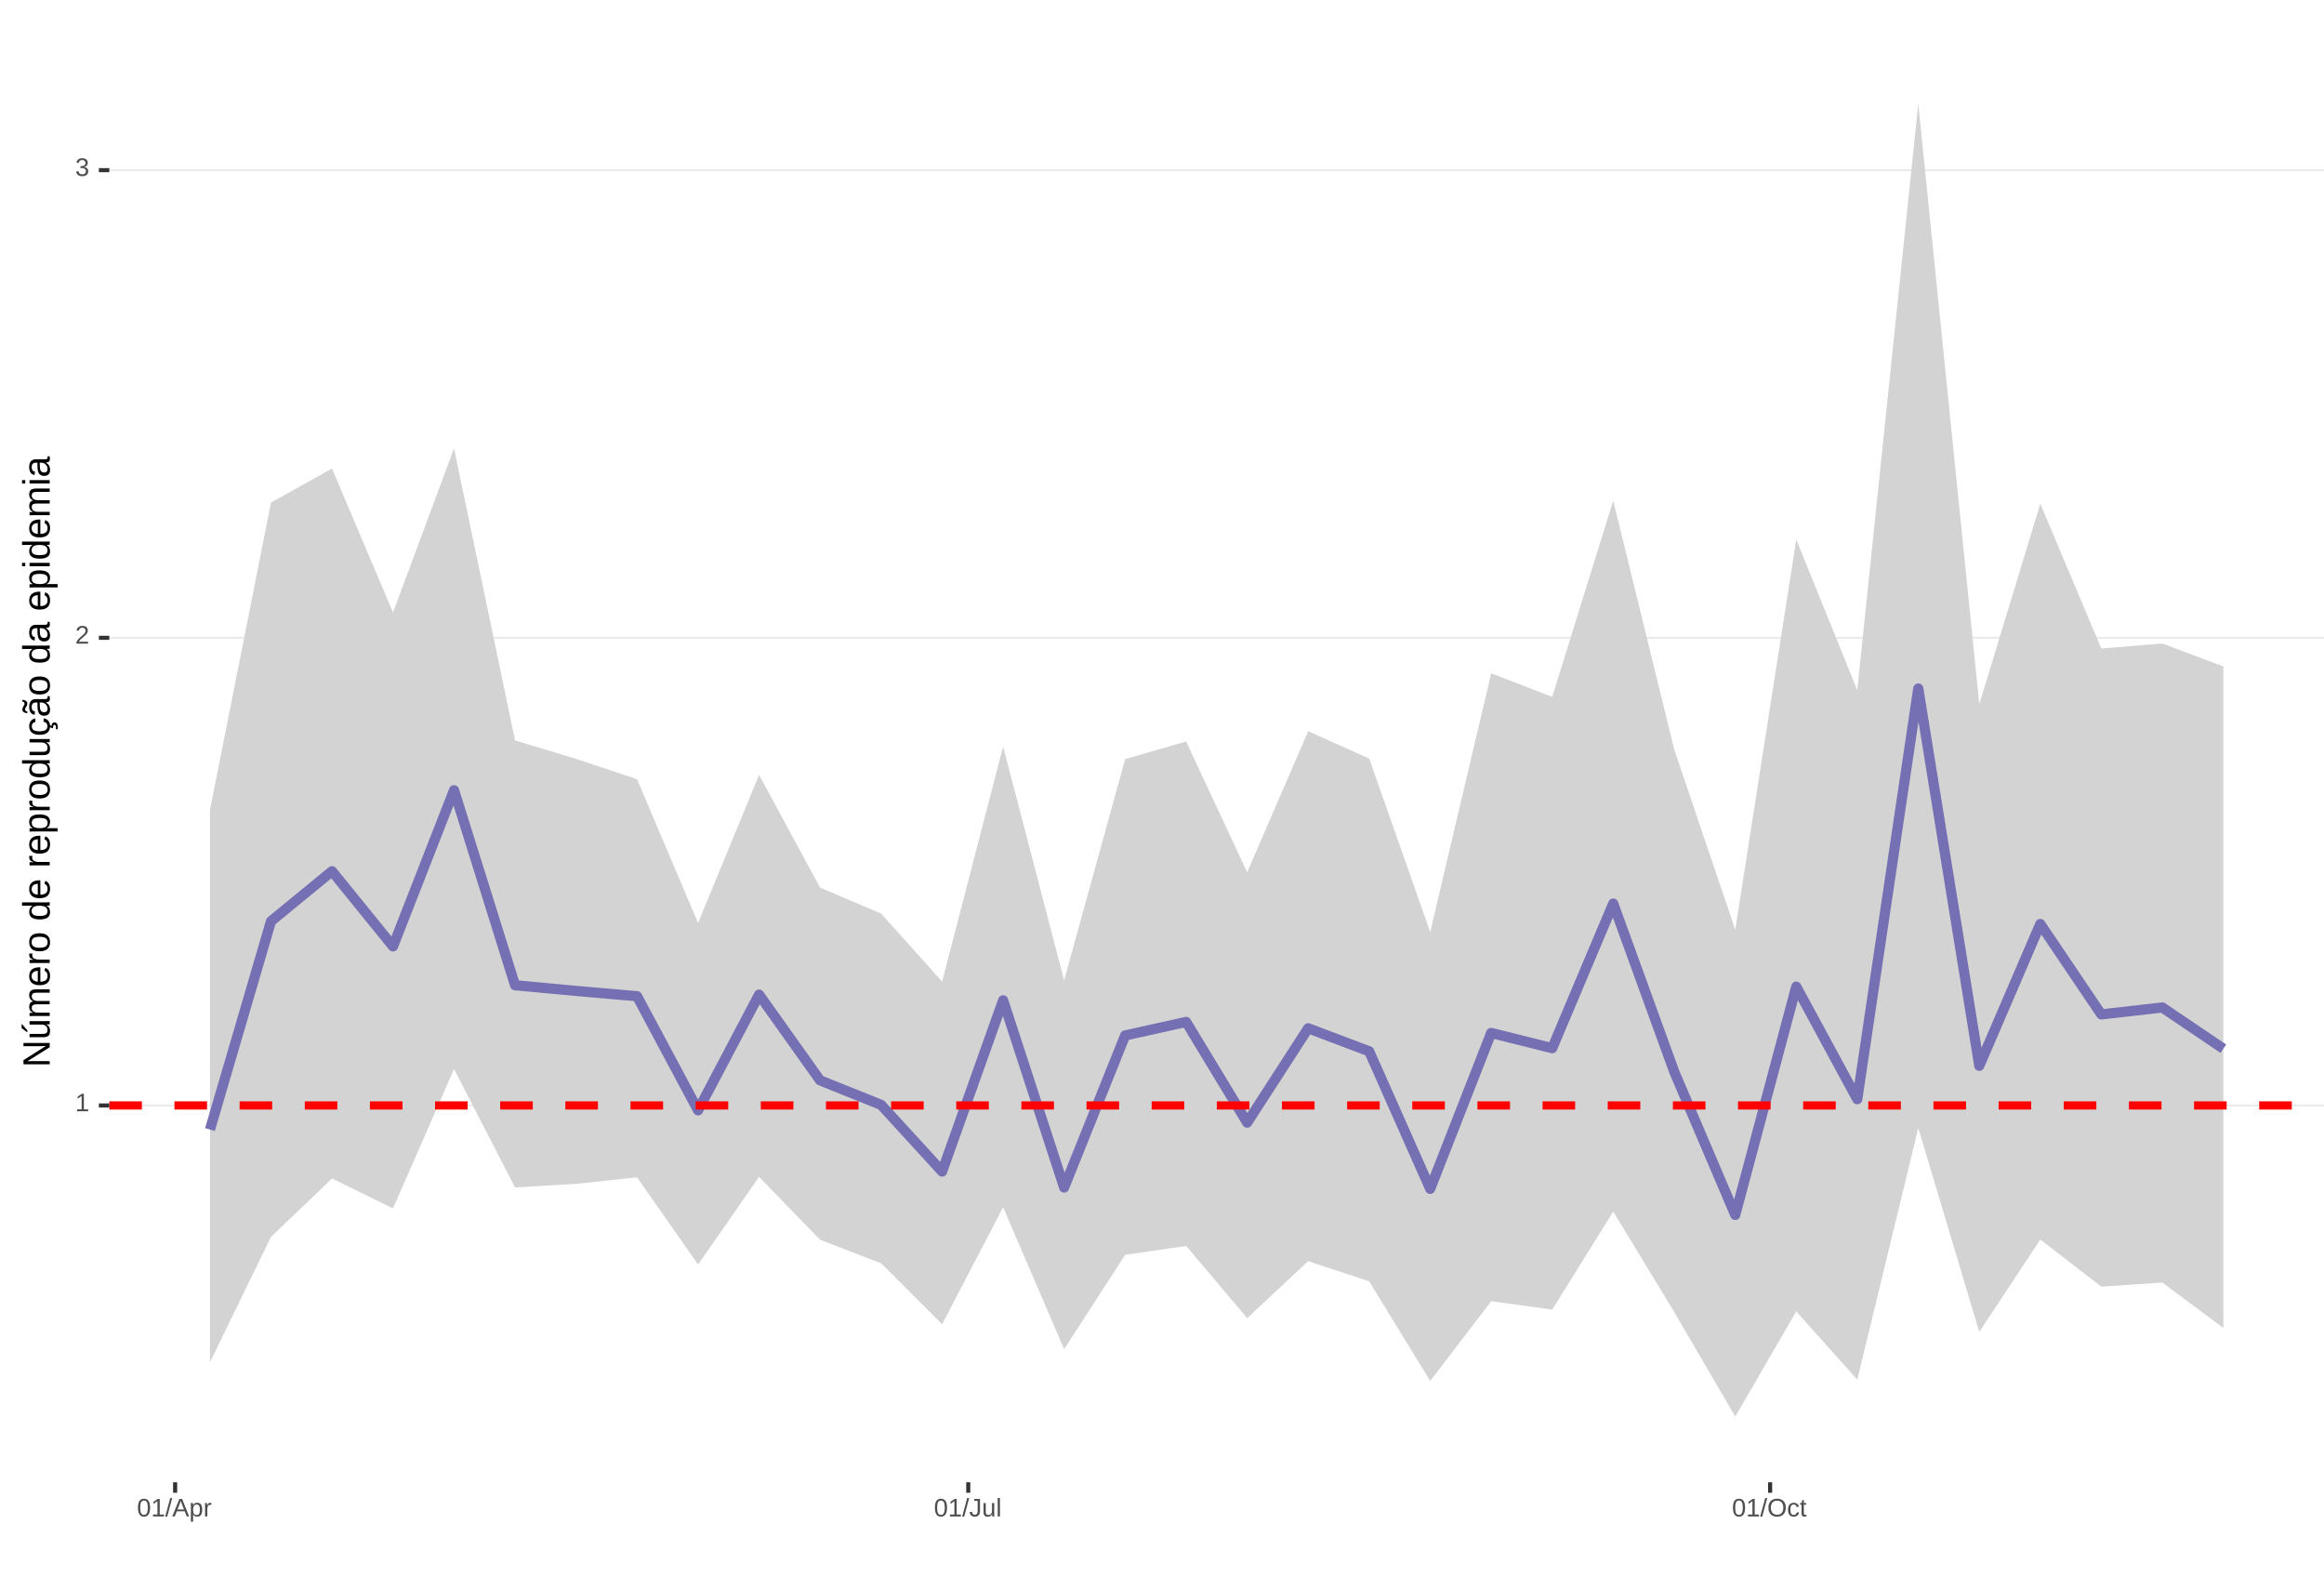
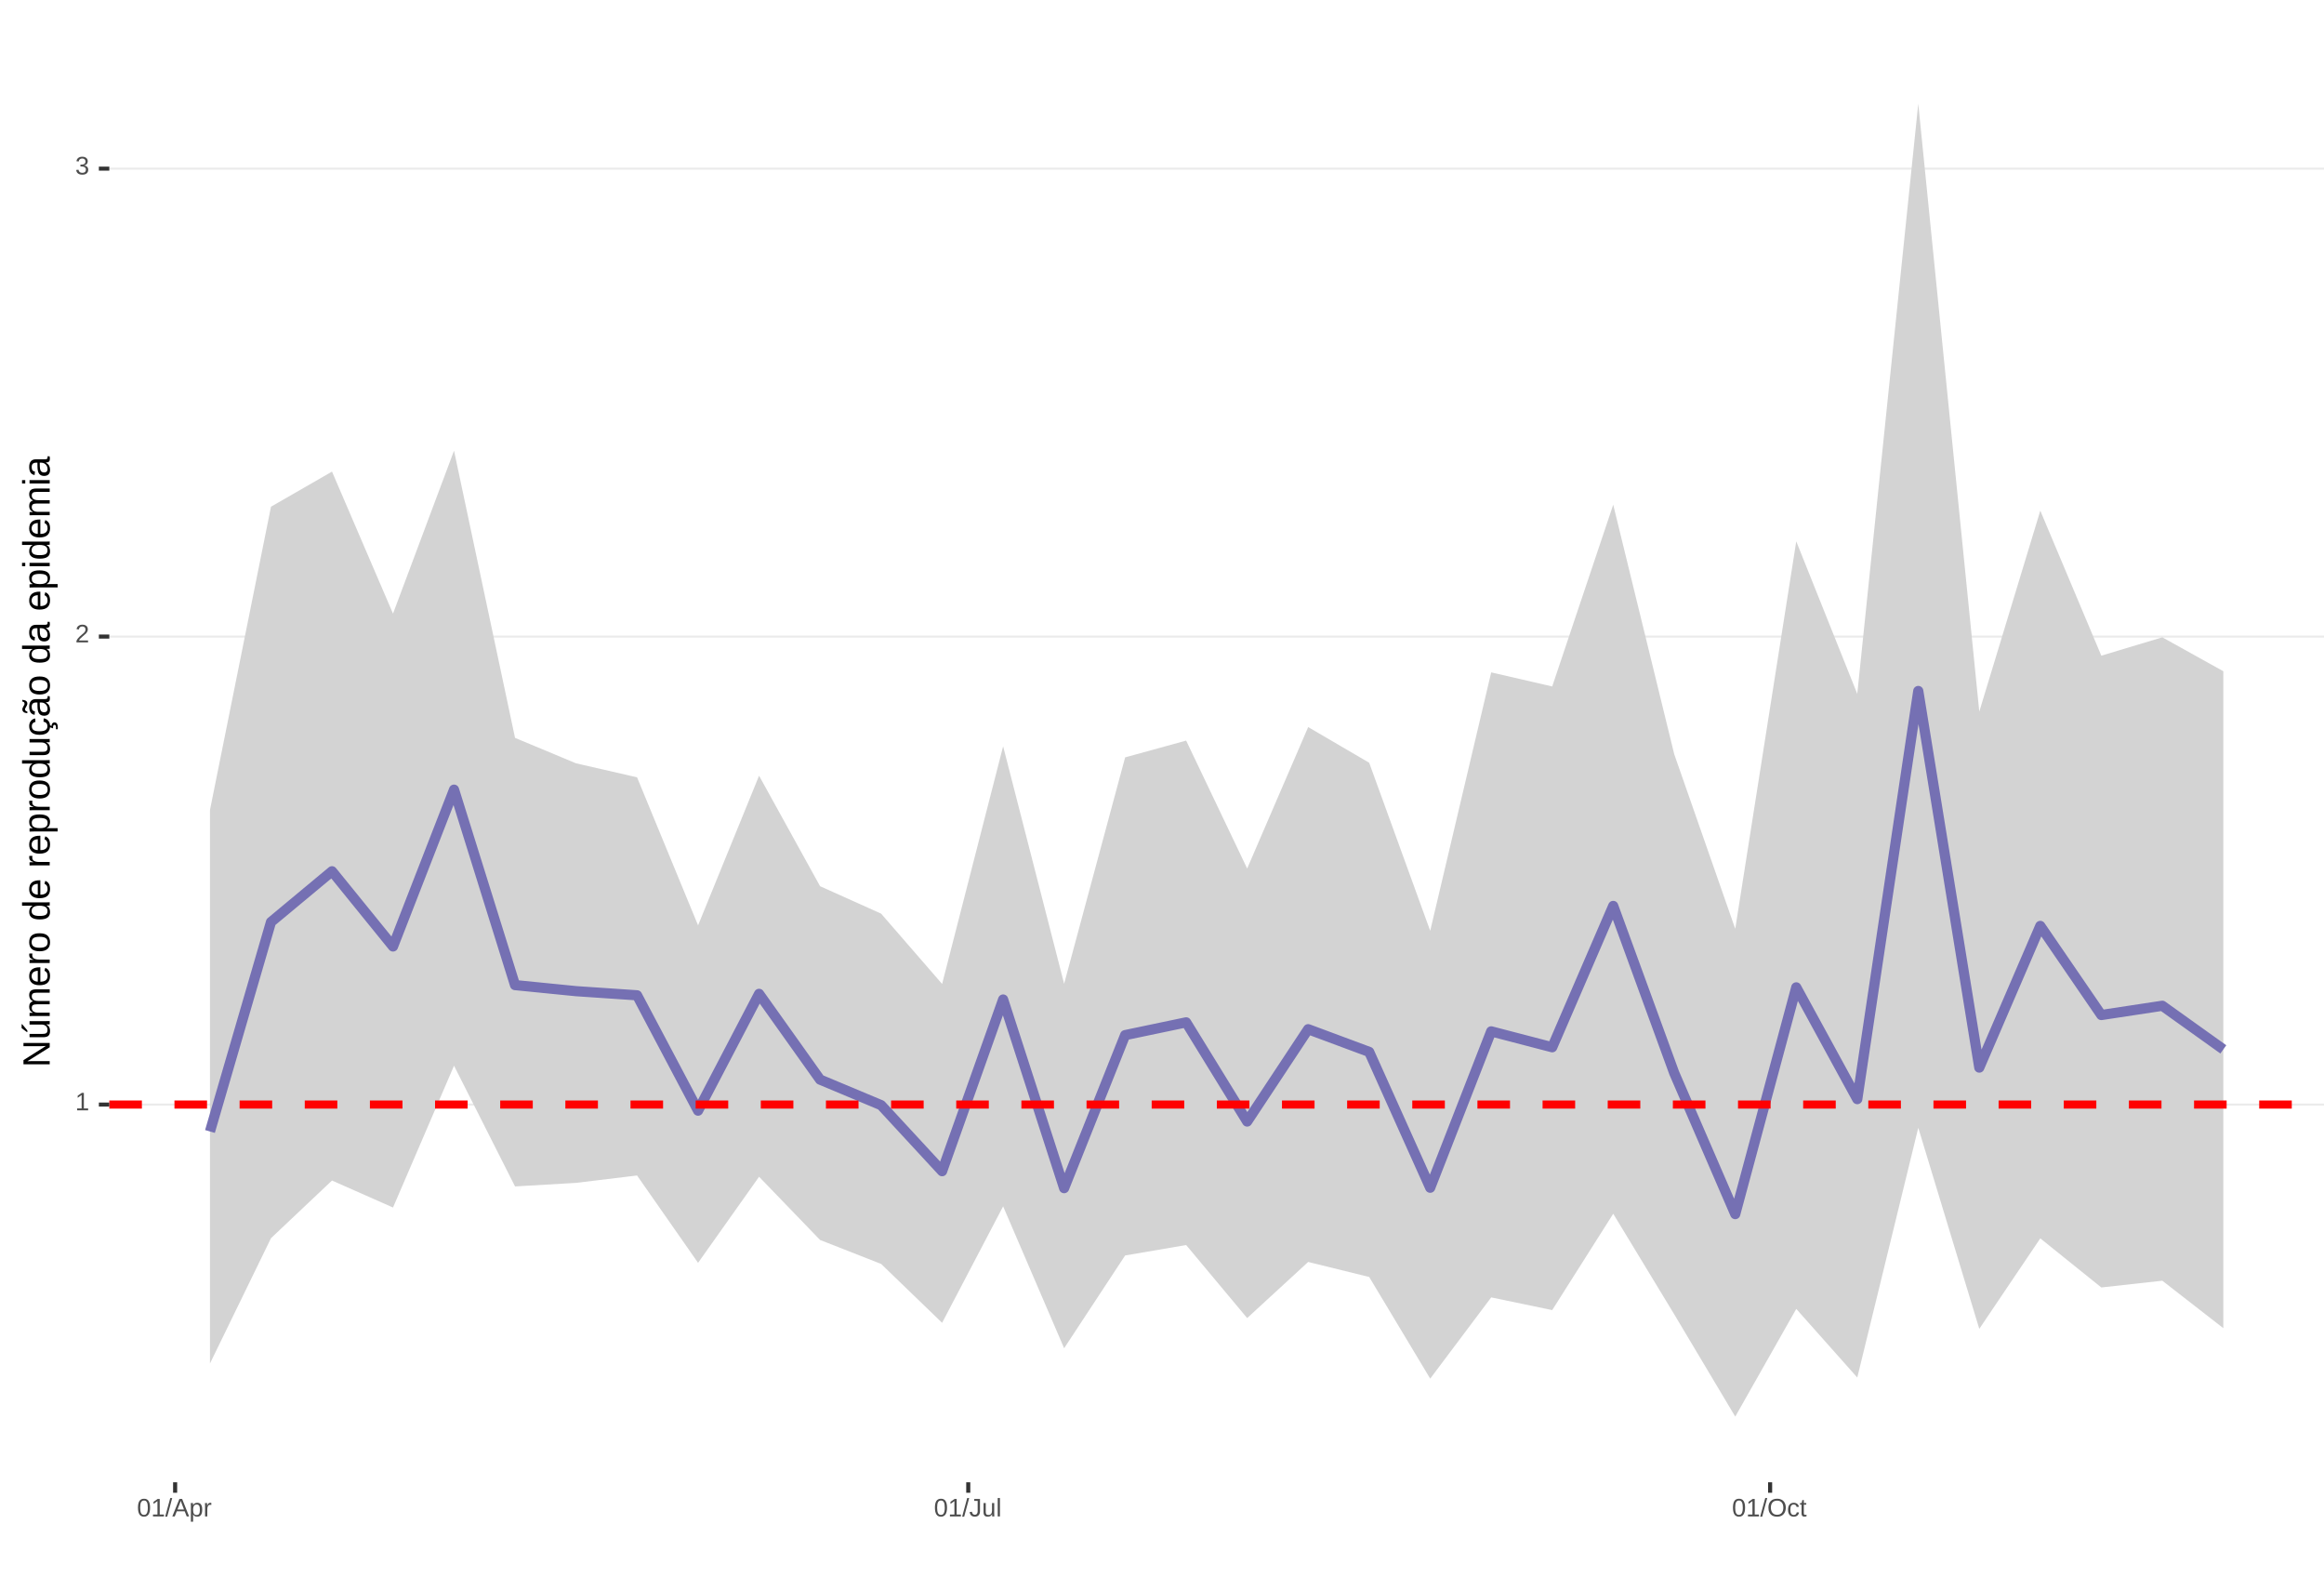
<svg xmlns="http://www.w3.org/2000/svg" xmlns:xlink="http://www.w3.org/1999/xlink" width="609pt" height="413pt" viewBox="0 0 609 413" version="1.1">
  <defs>
    <g>
      <symbol overflow="visible" id="glyph0-0">
        <path style="stroke:none;" d="M 0.672 -4.578 L 4.328 -4.578 L 4.328 0 L 0.672 0 Z M 0.906 -4.328 L 0.906 -0.25 L 4.078 -0.25 L 4.078 -4.328 Z M 0.906 -4.328 " />
      </symbol>
      <symbol overflow="visible" id="glyph0-1">
        <path style="stroke:none;" d="M 0.5 0 L 0.5 -0.5 L 1.672 -0.5 L 1.672 -4.016 L 0.641 -3.281 L 0.641 -3.828 L 1.719 -4.578 L 2.266 -4.578 L 2.266 -0.5 L 3.375 -0.5 L 3.375 0 Z M 0.5 0 " />
      </symbol>
      <symbol overflow="visible" id="glyph0-2">
        <path style="stroke:none;" d="M 0.328 0 L 0.328 -0.406 C 0.441 -0.664 0.578 -0.891 0.734 -1.078 C 0.898 -1.273 1.066 -1.453 1.234 -1.609 C 1.41 -1.766 1.582 -1.91 1.75 -2.047 C 1.926 -2.18 2.082 -2.316 2.219 -2.453 C 2.363 -2.586 2.477 -2.727 2.562 -2.875 C 2.645 -3.02 2.688 -3.188 2.688 -3.375 C 2.688 -3.625 2.613 -3.816 2.469 -3.953 C 2.32 -4.098 2.117 -4.172 1.859 -4.172 C 1.609 -4.172 1.398 -4.102 1.234 -3.969 C 1.078 -3.832 0.984 -3.641 0.953 -3.391 L 0.359 -3.453 C 0.398 -3.816 0.555 -4.102 0.828 -4.312 C 1.098 -4.531 1.441 -4.641 1.859 -4.641 C 2.316 -4.641 2.672 -4.531 2.922 -4.312 C 3.172 -4.102 3.297 -3.797 3.297 -3.391 C 3.297 -3.211 3.254 -3.035 3.172 -2.859 C 3.086 -2.68 2.969 -2.504 2.812 -2.328 C 2.656 -2.16 2.348 -1.891 1.891 -1.516 C 1.641 -1.316 1.441 -1.133 1.297 -0.969 C 1.148 -0.801 1.047 -0.645 0.984 -0.5 L 3.359 -0.5 L 3.359 0 Z M 0.328 0 " />
      </symbol>
      <symbol overflow="visible" id="glyph0-3">
        <path style="stroke:none;" d="M 3.406 -1.266 C 3.406 -0.836 3.27 -0.508 3 -0.281 C 2.738 -0.051 2.359 0.062 1.859 0.062 C 1.391 0.062 1.016 -0.039 0.734 -0.25 C 0.461 -0.457 0.301 -0.766 0.25 -1.172 L 0.859 -1.234 C 0.93 -0.691 1.266 -0.422 1.859 -0.422 C 2.148 -0.422 2.379 -0.492 2.547 -0.641 C 2.711 -0.785 2.797 -1 2.797 -1.281 C 2.797 -1.531 2.695 -1.723 2.5 -1.859 C 2.312 -2.004 2.039 -2.078 1.688 -2.078 L 1.359 -2.078 L 1.359 -2.578 L 1.672 -2.578 C 1.992 -2.578 2.242 -2.645 2.422 -2.781 C 2.598 -2.926 2.688 -3.125 2.688 -3.375 C 2.688 -3.613 2.613 -3.805 2.469 -3.953 C 2.32 -4.098 2.109 -4.172 1.828 -4.172 C 1.566 -4.172 1.352 -4.102 1.188 -3.969 C 1.031 -3.832 0.941 -3.645 0.922 -3.406 L 0.328 -3.453 C 0.367 -3.828 0.523 -4.117 0.797 -4.328 C 1.066 -4.535 1.41 -4.641 1.828 -4.641 C 2.285 -4.641 2.641 -4.531 2.891 -4.312 C 3.148 -4.102 3.281 -3.812 3.281 -3.438 C 3.281 -3.145 3.195 -2.906 3.031 -2.719 C 2.875 -2.539 2.641 -2.414 2.328 -2.344 C 2.672 -2.301 2.938 -2.18 3.125 -1.984 C 3.312 -1.797 3.406 -1.555 3.406 -1.266 Z M 3.406 -1.266 " />
      </symbol>
      <symbol overflow="visible" id="glyph0-4">
        <path style="stroke:none;" d="M 3.438 -2.297 C 3.438 -1.523 3.301 -0.938 3.031 -0.531 C 2.758 -0.133 2.363 0.062 1.844 0.062 C 1.312 0.062 0.914 -0.133 0.656 -0.531 C 0.395 -0.938 0.266 -1.523 0.266 -2.297 C 0.266 -3.078 0.391 -3.66 0.641 -4.047 C 0.898 -4.441 1.305 -4.641 1.859 -4.641 C 2.398 -4.641 2.797 -4.441 3.047 -4.047 C 3.305 -3.648 3.438 -3.066 3.438 -2.297 Z M 2.844 -2.297 C 2.844 -2.953 2.766 -3.426 2.609 -3.719 C 2.461 -4.02 2.211 -4.172 1.859 -4.172 C 1.504 -4.172 1.242 -4.023 1.078 -3.734 C 0.922 -3.441 0.844 -2.961 0.844 -2.297 C 0.844 -1.641 0.922 -1.16 1.078 -0.859 C 1.242 -0.555 1.5 -0.406 1.844 -0.406 C 2.188 -0.406 2.438 -0.555 2.594 -0.859 C 2.758 -1.172 2.844 -1.648 2.844 -2.297 Z M 2.844 -2.297 " />
      </symbol>
      <symbol overflow="visible" id="glyph0-5">
        <path style="stroke:none;" d="M 0 0.062 L 1.328 -4.828 L 1.844 -4.828 L 0.531 0.062 Z M 0 0.062 " />
      </symbol>
      <symbol overflow="visible" id="glyph0-6">
        <path style="stroke:none;" d="M 3.797 0 L 3.266 -1.344 L 1.188 -1.344 L 0.656 0 L 0.016 0 L 1.875 -4.578 L 2.594 -4.578 L 4.422 0 Z M 2.219 -4.109 L 2.203 -4.016 C 2.141 -3.836 2.055 -3.609 1.953 -3.328 L 1.375 -1.828 L 3.078 -1.828 L 2.5 -3.328 C 2.438 -3.484 2.375 -3.656 2.312 -3.844 Z M 2.219 -4.109 " />
      </symbol>
      <symbol overflow="visible" id="glyph0-7">
        <path style="stroke:none;" d="M 3.422 -1.781 C 3.422 -0.551 2.988 0.062 2.125 0.062 C 1.582 0.062 1.219 -0.141 1.031 -0.547 L 1.016 -0.547 C 1.023 -0.523 1.031 -0.344 1.031 0 L 1.031 1.375 L 0.453 1.375 L 0.453 -2.797 C 0.453 -3.16 0.441 -3.398 0.422 -3.516 L 1 -3.516 C 1 -3.504 1 -3.473 1 -3.422 C 1.008 -3.367 1.016 -3.285 1.016 -3.172 C 1.023 -3.066 1.031 -2.992 1.031 -2.953 L 1.047 -2.953 C 1.148 -3.172 1.285 -3.328 1.453 -3.422 C 1.617 -3.523 1.844 -3.578 2.125 -3.578 C 2.562 -3.578 2.883 -3.43 3.094 -3.141 C 3.312 -2.848 3.422 -2.395 3.422 -1.781 Z M 2.812 -1.766 C 2.812 -2.254 2.742 -2.602 2.609 -2.812 C 2.473 -3.02 2.266 -3.125 1.984 -3.125 C 1.742 -3.125 1.555 -3.07 1.422 -2.969 C 1.297 -2.875 1.195 -2.723 1.125 -2.516 C 1.062 -2.316 1.031 -2.051 1.031 -1.719 C 1.031 -1.258 1.102 -0.922 1.25 -0.703 C 1.395 -0.484 1.633 -0.375 1.969 -0.375 C 2.258 -0.375 2.473 -0.477 2.609 -0.688 C 2.742 -0.895 2.812 -1.254 2.812 -1.766 Z M 2.812 -1.766 " />
      </symbol>
      <symbol overflow="visible" id="glyph0-8">
        <path style="stroke:none;" d="M 0.469 0 L 0.469 -2.703 C 0.469 -2.941 0.457 -3.211 0.438 -3.516 L 1 -3.516 C 1.008 -3.117 1.016 -2.879 1.016 -2.797 L 1.031 -2.797 C 1.125 -3.098 1.227 -3.301 1.344 -3.406 C 1.469 -3.52 1.645 -3.578 1.875 -3.578 C 1.945 -3.578 2.023 -3.566 2.109 -3.547 L 2.109 -3.016 C 2.023 -3.035 1.922 -3.047 1.797 -3.047 C 1.555 -3.047 1.367 -2.941 1.234 -2.734 C 1.109 -2.523 1.047 -2.223 1.047 -1.828 L 1.047 0 Z M 0.469 0 " />
      </symbol>
      <symbol overflow="visible" id="glyph0-9">
        <path style="stroke:none;" d="M 1.484 0.062 C 0.711 0.062 0.254 -0.336 0.109 -1.141 L 0.719 -1.234 C 0.75 -0.984 0.832 -0.785 0.969 -0.641 C 1.113 -0.504 1.285 -0.438 1.484 -0.438 C 1.711 -0.438 1.891 -0.516 2.016 -0.672 C 2.148 -0.828 2.219 -1.055 2.219 -1.359 L 2.219 -4.078 L 1.328 -4.078 L 1.328 -4.578 L 2.828 -4.578 L 2.828 -1.359 C 2.828 -0.922 2.707 -0.57 2.469 -0.312 C 2.227 -0.062 1.898 0.062 1.484 0.062 Z M 1.484 0.062 " />
      </symbol>
      <symbol overflow="visible" id="glyph0-10">
        <path style="stroke:none;" d="M 1.016 -3.516 L 1.016 -1.281 C 1.016 -1.051 1.035 -0.875 1.078 -0.75 C 1.129 -0.625 1.203 -0.531 1.297 -0.469 C 1.398 -0.414 1.551 -0.391 1.75 -0.391 C 2.031 -0.391 2.25 -0.484 2.406 -0.672 C 2.57 -0.867 2.656 -1.141 2.656 -1.484 L 2.656 -3.516 L 3.234 -3.516 L 3.234 -0.75 C 3.234 -0.344 3.242 -0.094 3.266 0 L 2.703 0 C 2.703 -0.008 2.703 -0.035 2.703 -0.078 C 2.703 -0.129 2.695 -0.188 2.688 -0.25 C 2.688 -0.312 2.688 -0.426 2.688 -0.594 L 2.672 -0.594 C 2.535 -0.352 2.379 -0.18 2.203 -0.078 C 2.023 0.016 1.805 0.062 1.547 0.062 C 1.16 0.062 0.879 -0.031 0.703 -0.219 C 0.523 -0.414 0.438 -0.734 0.438 -1.172 L 0.438 -3.516 Z M 1.016 -3.516 " />
      </symbol>
      <symbol overflow="visible" id="glyph0-11">
        <path style="stroke:none;" d="M 0.453 0 L 0.453 -4.828 L 1.031 -4.828 L 1.031 0 Z M 0.453 0 " />
      </symbol>
      <symbol overflow="visible" id="glyph0-12">
        <path style="stroke:none;" d="M 4.859 -2.312 C 4.859 -1.832 4.766 -1.41 4.578 -1.047 C 4.398 -0.691 4.141 -0.414 3.797 -0.219 C 3.453 -0.031 3.047 0.062 2.578 0.062 C 2.109 0.062 1.703 -0.031 1.359 -0.219 C 1.023 -0.406 0.766 -0.68 0.578 -1.047 C 0.398 -1.41 0.312 -1.832 0.312 -2.312 C 0.312 -3.039 0.508 -3.609 0.906 -4.016 C 1.312 -4.43 1.875 -4.641 2.594 -4.641 C 3.062 -4.641 3.461 -4.547 3.797 -4.359 C 4.141 -4.18 4.398 -3.914 4.578 -3.562 C 4.766 -3.207 4.859 -2.789 4.859 -2.312 Z M 4.219 -2.312 C 4.219 -2.883 4.078 -3.332 3.797 -3.656 C 3.516 -3.977 3.113 -4.141 2.594 -4.141 C 2.062 -4.141 1.656 -3.977 1.375 -3.656 C 1.094 -3.332 0.953 -2.883 0.953 -2.312 C 0.953 -1.738 1.094 -1.281 1.375 -0.938 C 1.664 -0.602 2.066 -0.438 2.578 -0.438 C 3.109 -0.438 3.516 -0.598 3.797 -0.922 C 4.078 -1.254 4.219 -1.719 4.219 -2.312 Z M 4.219 -2.312 " />
      </symbol>
      <symbol overflow="visible" id="glyph0-13">
        <path style="stroke:none;" d="M 0.891 -1.781 C 0.891 -1.312 0.961 -0.961 1.109 -0.734 C 1.254 -0.504 1.477 -0.391 1.781 -0.391 C 1.988 -0.391 2.16 -0.445 2.297 -0.562 C 2.441 -0.676 2.531 -0.848 2.562 -1.078 L 3.156 -1.047 C 3.102 -0.711 2.957 -0.441 2.719 -0.234 C 2.477 -0.035 2.172 0.062 1.797 0.062 C 1.305 0.062 0.93 -0.094 0.672 -0.406 C 0.41 -0.719 0.281 -1.172 0.281 -1.766 C 0.281 -2.359 0.41 -2.805 0.672 -3.109 C 0.93 -3.422 1.305 -3.578 1.797 -3.578 C 2.148 -3.578 2.445 -3.484 2.688 -3.297 C 2.926 -3.109 3.078 -2.852 3.141 -2.531 L 2.531 -2.484 C 2.5 -2.68 2.422 -2.836 2.297 -2.953 C 2.172 -3.066 2 -3.125 1.781 -3.125 C 1.469 -3.125 1.238 -3.02 1.094 -2.812 C 0.957 -2.602 0.891 -2.258 0.891 -1.781 Z M 0.891 -1.781 " />
      </symbol>
      <symbol overflow="visible" id="glyph0-14">
        <path style="stroke:none;" d="M 1.797 -0.031 C 1.609 0.02 1.41 0.047 1.203 0.047 C 0.734 0.047 0.5 -0.219 0.5 -0.75 L 0.5 -3.094 L 0.094 -3.094 L 0.094 -3.516 L 0.531 -3.516 L 0.703 -4.297 L 1.094 -4.297 L 1.094 -3.516 L 1.734 -3.516 L 1.734 -3.094 L 1.094 -3.094 L 1.094 -0.875 C 1.094 -0.707 1.117 -0.586 1.172 -0.516 C 1.223 -0.441 1.32 -0.406 1.469 -0.406 C 1.539 -0.406 1.648 -0.422 1.797 -0.453 Z M 1.797 -0.031 " />
      </symbol>
      <symbol overflow="visible" id="glyph1-0">
        <path style="stroke:none;" d="M -6.875 -1 L -6.875 -6.5 L 0 -6.5 L 0 -1 Z M -6.516 -1.375 L -0.375 -1.375 L -0.375 -6.125 L -6.516 -6.125 Z M -6.516 -1.375 " />
      </symbol>
      <symbol overflow="visible" id="glyph1-1">
        <path style="stroke:none;" d="M 0 -5.281 L -5.859 -1.609 L -5.391 -1.625 L -4.578 -1.656 L 0 -1.656 L 0 -0.828 L -6.875 -0.828 L -6.875 -1.906 L -0.984 -5.625 C -1.617 -5.582 -2.082 -5.562 -2.375 -5.562 L -6.875 -5.562 L -6.875 -6.406 L 0 -6.406 Z M 0 -5.281 " />
      </symbol>
      <symbol overflow="visible" id="glyph1-2">
        <path style="stroke:none;" d="M -5.281 -1.562 L -1.938 -1.562 C -1.582 -1.562 -1.305 -1.594 -1.109 -1.656 C -0.922 -1.727 -0.785 -1.836 -0.703 -1.984 C -0.617 -2.141 -0.578 -2.363 -0.578 -2.656 C -0.578 -3.07 -0.723 -3.398 -1.016 -3.641 C -1.305 -3.891 -1.707 -4.016 -2.219 -4.016 L -5.281 -4.016 L -5.281 -4.906 L -1.125 -4.906 C -0.508 -4.906 -0.133 -4.91 0 -4.922 L 0 -4.094 C -0.02 -4.094 -0.062 -4.086 -0.125 -4.078 C -0.195 -4.078 -0.281 -4.07 -0.375 -4.062 C -0.469 -4.062 -0.645 -4.062 -0.906 -4.062 L -0.906 -4.047 C -0.539 -3.848 -0.281 -3.613 -0.125 -3.344 C 0.02 -3.082 0.094 -2.754 0.094 -2.359 C 0.094 -1.773 -0.047 -1.348 -0.328 -1.078 C -0.617 -0.816 -1.098 -0.688 -1.766 -0.688 L -5.281 -0.688 Z M -5.859 -2.031 L -5.969 -2.031 L -7.359 -3.078 L -7.359 -4.094 L -7.219 -4.094 L -5.859 -2.484 Z M -5.859 -2.031 " />
      </symbol>
      <symbol overflow="visible" id="glyph1-3">
        <path style="stroke:none;" d="M 0 -3.75 L -3.344 -3.75 C -3.852 -3.75 -4.207 -3.676 -4.406 -3.531 C -4.602 -3.395 -4.703 -3.145 -4.703 -2.781 C -4.703 -2.406 -4.555 -2.109 -4.266 -1.891 C -3.984 -1.672 -3.582 -1.562 -3.062 -1.562 L 0 -1.562 L 0 -0.688 L -4.156 -0.688 C -4.77 -0.688 -5.145 -0.68 -5.281 -0.672 L -5.281 -1.5 C -5.27 -1.5 -5.227 -1.5 -5.156 -1.5 C -5.082 -1.508 -5 -1.516 -4.906 -1.516 C -4.812 -1.523 -4.633 -1.531 -4.375 -1.531 L -4.375 -1.547 C -4.75 -1.734 -5.008 -1.945 -5.156 -2.188 C -5.301 -2.438 -5.375 -2.738 -5.375 -3.094 C -5.375 -3.488 -5.297 -3.801 -5.141 -4.031 C -4.984 -4.27 -4.727 -4.438 -4.375 -4.531 L -4.375 -4.547 C -4.727 -4.723 -4.984 -4.941 -5.141 -5.203 C -5.297 -5.461 -5.375 -5.773 -5.375 -6.141 C -5.375 -6.672 -5.227 -7.055 -4.938 -7.297 C -4.656 -7.547 -4.18 -7.672 -3.516 -7.672 L 0 -7.672 L 0 -6.797 L -3.344 -6.797 C -3.852 -6.797 -4.207 -6.723 -4.406 -6.578 C -4.602 -6.441 -4.703 -6.191 -4.703 -5.828 C -4.703 -5.453 -4.555 -5.156 -4.266 -4.938 C -3.984 -4.727 -3.582 -4.625 -3.062 -4.625 L 0 -4.625 Z M 0 -3.75 " />
      </symbol>
      <symbol overflow="visible" id="glyph1-4">
        <path style="stroke:none;" d="M -2.453 -1.344 C -1.848 -1.344 -1.379 -1.469 -1.047 -1.719 C -0.723 -1.969 -0.562 -2.336 -0.562 -2.828 C -0.562 -3.203 -0.633 -3.504 -0.781 -3.734 C -0.938 -3.961 -1.133 -4.117 -1.375 -4.203 L -1.156 -4.969 C -0.32 -4.656 0.094 -3.941 0.094 -2.828 C 0.094 -2.047 -0.133 -1.445 -0.594 -1.031 C -1.062 -0.625 -1.754 -0.422 -2.672 -0.422 C -3.547 -0.422 -4.211 -0.625 -4.672 -1.031 C -5.141 -1.445 -5.375 -2.031 -5.375 -2.781 C -5.375 -4.344 -4.441 -5.125 -2.578 -5.125 L -2.453 -5.125 Z M -3.125 -4.203 C -3.688 -4.16 -4.094 -4.02 -4.344 -3.781 C -4.602 -3.551 -4.734 -3.219 -4.734 -2.781 C -4.734 -2.352 -4.586 -2.016 -4.297 -1.766 C -4.016 -1.516 -3.625 -1.379 -3.125 -1.359 Z M -3.125 -4.203 " />
      </symbol>
      <symbol overflow="visible" id="glyph1-5">
        <path style="stroke:none;" d="M 0 -0.688 L -4.047 -0.688 C -4.422 -0.688 -4.832 -0.68 -5.281 -0.672 L -5.281 -1.5 C -4.688 -1.52 -4.328 -1.531 -4.203 -1.531 L -4.203 -1.547 C -4.66 -1.691 -4.969 -1.852 -5.125 -2.031 C -5.289 -2.219 -5.375 -2.477 -5.375 -2.812 C -5.375 -2.926 -5.359 -3.047 -5.328 -3.172 L -4.531 -3.172 C -4.562 -3.047 -4.578 -2.891 -4.578 -2.703 C -4.578 -2.336 -4.422 -2.055 -4.109 -1.859 C -3.797 -1.672 -3.344 -1.578 -2.75 -1.578 L 0 -1.578 Z M 0 -0.688 " />
      </symbol>
      <symbol overflow="visible" id="glyph1-6">
        <path style="stroke:none;" d="M -2.641 -5.141 C -1.723 -5.141 -1.035 -4.938 -0.578 -4.531 C -0.129 -4.125 0.094 -3.535 0.094 -2.766 C 0.094 -1.992 -0.141 -1.41 -0.609 -1.016 C -1.078 -0.617 -1.754 -0.422 -2.641 -0.422 C -4.461 -0.422 -5.375 -1.207 -5.375 -2.781 C -5.375 -3.594 -5.148 -4.188 -4.703 -4.562 C -4.266 -4.945 -3.578 -5.141 -2.641 -5.141 Z M -2.641 -4.219 C -3.367 -4.219 -3.898 -4.109 -4.234 -3.891 C -4.566 -3.672 -4.734 -3.305 -4.734 -2.797 C -4.734 -2.285 -4.562 -1.914 -4.219 -1.688 C -3.883 -1.457 -3.359 -1.344 -2.641 -1.344 C -1.953 -1.344 -1.43 -1.453 -1.078 -1.672 C -0.723 -1.898 -0.547 -2.258 -0.547 -2.75 C -0.547 -3.281 -0.711 -3.656 -1.047 -3.875 C -1.391 -4.102 -1.922 -4.219 -2.641 -4.219 Z M -2.641 -4.219 " />
      </symbol>
      <symbol overflow="visible" id="glyph1-7">
        <path style="stroke:none;" d="" />
      </symbol>
      <symbol overflow="visible" id="glyph1-8">
        <path style="stroke:none;" d="M -0.844 -4.016 C -0.508 -3.848 -0.27 -3.629 -0.125 -3.359 C 0.02 -3.086 0.094 -2.754 0.094 -2.359 C 0.094 -1.691 -0.129 -1.203 -0.578 -0.891 C -1.023 -0.578 -1.707 -0.422 -2.625 -0.422 C -4.457 -0.422 -5.375 -1.066 -5.375 -2.359 C -5.375 -2.766 -5.301 -3.098 -5.156 -3.359 C -5.008 -3.629 -4.781 -3.848 -4.469 -4.016 L -7.25 -4.016 L -7.25 -4.891 L -1.094 -4.891 C -0.539 -4.891 -0.176 -4.898 0 -4.922 L 0 -4.078 C -0.051 -4.066 -0.172 -4.055 -0.359 -4.047 C -0.547 -4.035 -0.707 -4.031 -0.844 -4.031 Z M -2.641 -1.344 C -1.898 -1.344 -1.367 -1.438 -1.047 -1.625 C -0.734 -1.82 -0.578 -2.145 -0.578 -2.594 C -0.578 -3.082 -0.75 -3.441 -1.094 -3.672 C -1.438 -3.898 -1.973 -4.016 -2.703 -4.016 C -3.398 -4.016 -3.91 -3.898 -4.234 -3.672 C -4.566 -3.441 -4.734 -3.082 -4.734 -2.594 C -4.734 -2.156 -4.566 -1.836 -4.234 -1.641 C -3.91 -1.441 -3.379 -1.344 -2.641 -1.344 Z M -2.641 -1.344 " />
      </symbol>
      <symbol overflow="visible" id="glyph1-9">
        <path style="stroke:none;" d="M -2.672 -5.141 C -0.828 -5.141 0.094 -4.492 0.094 -3.203 C 0.094 -2.391 -0.211 -1.844 -0.828 -1.562 L -0.828 -1.531 C -0.797 -1.539 -0.516 -1.547 0.016 -1.547 L 2.078 -1.547 L 2.078 -0.672 L -4.203 -0.672 C -4.742 -0.672 -5.102 -0.66 -5.281 -0.641 L -5.281 -1.5 C -5.27 -1.5 -5.223 -1.5 -5.141 -1.5 C -5.066 -1.508 -4.945 -1.52 -4.781 -1.531 C -4.613 -1.539 -4.5 -1.547 -4.438 -1.547 L -4.438 -1.562 C -4.758 -1.719 -4.992 -1.922 -5.141 -2.172 C -5.297 -2.43 -5.375 -2.773 -5.375 -3.203 C -5.375 -3.848 -5.156 -4.332 -4.719 -4.656 C -4.281 -4.977 -3.598 -5.141 -2.672 -5.141 Z M -2.641 -4.219 C -3.379 -4.219 -3.906 -4.117 -4.219 -3.922 C -4.539 -3.723 -4.703 -3.406 -4.703 -2.969 C -4.703 -2.625 -4.629 -2.352 -4.484 -2.156 C -4.336 -1.957 -4.109 -1.805 -3.797 -1.703 C -3.484 -1.598 -3.078 -1.547 -2.578 -1.547 C -1.879 -1.547 -1.363 -1.656 -1.031 -1.875 C -0.707 -2.102 -0.547 -2.469 -0.547 -2.969 C -0.547 -3.406 -0.707 -3.723 -1.031 -3.922 C -1.352 -4.117 -1.891 -4.219 -2.641 -4.219 Z M -2.641 -4.219 " />
      </symbol>
      <symbol overflow="visible" id="glyph1-10">
        <path style="stroke:none;" d="M -5.281 -1.531 L -1.938 -1.531 C -1.582 -1.531 -1.305 -1.562 -1.109 -1.625 C -0.922 -1.695 -0.785 -1.805 -0.703 -1.953 C -0.617 -2.109 -0.578 -2.332 -0.578 -2.625 C -0.578 -3.039 -0.723 -3.367 -1.016 -3.609 C -1.305 -3.859 -1.707 -3.984 -2.219 -3.984 L -5.281 -3.984 L -5.281 -4.875 L -1.125 -4.875 C -0.508 -4.875 -0.133 -4.879 0 -4.891 L 0 -4.062 C -0.02 -4.062 -0.062 -4.055 -0.125 -4.047 C -0.195 -4.047 -0.281 -4.039 -0.375 -4.031 C -0.469 -4.031 -0.645 -4.031 -0.906 -4.031 L -0.906 -4.016 C -0.539 -3.816 -0.281 -3.582 -0.125 -3.312 C 0.02 -3.051 0.094 -2.723 0.094 -2.328 C 0.094 -1.742 -0.047 -1.316 -0.328 -1.047 C -0.617 -0.785 -1.098 -0.656 -1.766 -0.656 L -5.281 -0.656 Z M -5.281 -1.531 " />
      </symbol>
      <symbol overflow="visible" id="glyph1-11">
        <path style="stroke:none;" d="M -2.672 -1.344 C -1.961 -1.344 -1.438 -1.453 -1.094 -1.672 C -0.758 -1.891 -0.594 -2.223 -0.594 -2.672 C -0.594 -2.984 -0.676 -3.242 -0.844 -3.453 C -1.02 -3.672 -1.281 -3.801 -1.625 -3.844 L -1.578 -4.734 C -1.066 -4.672 -0.66 -4.457 -0.359 -4.094 C -0.055 -3.727 0.094 -3.266 0.094 -2.703 C 0.094 -1.961 -0.133 -1.395 -0.594 -1 C -1.062 -0.613 -1.742 -0.422 -2.641 -0.422 C -3.535 -0.422 -4.211 -0.613 -4.672 -1 C -5.141 -1.395 -5.375 -1.957 -5.375 -2.688 C -5.375 -3.227 -5.234 -3.676 -4.953 -4.031 C -4.68 -4.395 -4.297 -4.617 -3.797 -4.703 L -3.734 -3.797 C -4.023 -3.754 -4.254 -3.641 -4.422 -3.453 C -4.598 -3.266 -4.688 -3.004 -4.688 -2.672 C -4.688 -2.203 -4.531 -1.863 -4.219 -1.656 C -3.914 -1.445 -3.398 -1.344 -2.672 -1.344 Z M 1.234 -3.672 C 1.828 -3.672 2.125 -3.223 2.125 -2.328 C 2.125 -2.148 2.113 -2.004 2.094 -1.891 L 1.625 -1.891 C 1.645 -2.055 1.656 -2.195 1.656 -2.312 C 1.656 -2.789 1.52 -3.031 1.25 -3.031 C 1 -3.031 0.875 -2.812 0.875 -2.375 C 0.875 -2.238 0.879 -2.148 0.891 -2.109 L 0 -2.422 L 0 -2.938 L 0.484 -2.75 C 0.492 -3.062 0.566 -3.289 0.703 -3.438 C 0.836 -3.594 1.016 -3.672 1.234 -3.672 Z M 1.234 -3.672 " />
      </symbol>
      <symbol overflow="visible" id="glyph1-12">
        <path style="stroke:none;" d="M 0.094 -2.016 C 0.094 -1.484 -0.047 -1.082 -0.328 -0.812 C -0.609 -0.551 -0.988 -0.422 -1.469 -0.422 C -2.02 -0.422 -2.441 -0.598 -2.734 -0.953 C -3.023 -1.316 -3.18 -1.898 -3.203 -2.703 L -3.219 -3.891 L -3.516 -3.891 C -3.941 -3.891 -4.25 -3.797 -4.438 -3.609 C -4.625 -3.43 -4.719 -3.148 -4.719 -2.766 C -4.719 -2.367 -4.648 -2.078 -4.516 -1.891 C -4.379 -1.711 -4.164 -1.609 -3.875 -1.578 L -3.953 -0.656 C -4.898 -0.812 -5.375 -1.52 -5.375 -2.781 C -5.375 -3.445 -5.223 -3.945 -4.922 -4.281 C -4.617 -4.613 -4.18 -4.781 -3.609 -4.781 L -1.328 -4.781 C -1.066 -4.781 -0.867 -4.812 -0.734 -4.875 C -0.609 -4.945 -0.547 -5.082 -0.547 -5.281 C -0.547 -5.363 -0.555 -5.457 -0.578 -5.562 L -0.031 -5.562 C 0.02 -5.344 0.047 -5.117 0.047 -4.891 C 0.047 -4.555 -0.035 -4.316 -0.203 -4.172 C -0.379 -4.023 -0.648 -3.941 -1.016 -3.922 L -1.016 -3.891 C -0.609 -3.672 -0.32 -3.41 -0.156 -3.109 C 0.008 -2.805 0.094 -2.441 0.094 -2.016 Z M -0.562 -2.219 C -0.562 -2.539 -0.633 -2.828 -0.781 -3.078 C -0.926 -3.328 -1.125 -3.523 -1.375 -3.672 C -1.633 -3.816 -1.898 -3.891 -2.172 -3.891 L -2.609 -3.891 L -2.594 -2.938 C -2.582 -2.52 -2.535 -2.203 -2.453 -1.984 C -2.379 -1.773 -2.258 -1.613 -2.094 -1.5 C -1.938 -1.383 -1.723 -1.328 -1.453 -1.328 C -1.172 -1.328 -0.953 -1.406 -0.797 -1.562 C -0.641 -1.719 -0.562 -1.938 -0.562 -2.219 Z M -5.859 -3.609 C -5.859 -3.473 -5.891 -3.332 -5.953 -3.188 C -6.016 -3.051 -6.082 -2.922 -6.156 -2.797 C -6.227 -2.672 -6.297 -2.551 -6.359 -2.438 C -6.422 -2.32 -6.453 -2.211 -6.453 -2.109 C -6.453 -1.93 -6.398 -1.797 -6.297 -1.703 C -6.191 -1.617 -6.047 -1.562 -5.859 -1.531 L -5.859 -1.094 C -6.191 -1.125 -6.441 -1.176 -6.609 -1.25 C -6.785 -1.332 -6.922 -1.441 -7.016 -1.578 C -7.117 -1.711 -7.172 -1.879 -7.172 -2.078 C -7.172 -2.223 -7.141 -2.363 -7.078 -2.5 C -7.023 -2.633 -6.957 -2.766 -6.875 -2.891 C -6.801 -3.023 -6.734 -3.145 -6.672 -3.25 C -6.617 -3.363 -6.594 -3.473 -6.594 -3.578 C -6.594 -3.898 -6.785 -4.086 -7.172 -4.141 L -7.172 -4.594 C -6.691 -4.539 -6.352 -4.43 -6.156 -4.266 C -5.957 -4.098 -5.859 -3.879 -5.859 -3.609 Z M -5.859 -3.609 " />
      </symbol>
      <symbol overflow="visible" id="glyph1-13">
        <path style="stroke:none;" d="M 0.094 -2.016 C 0.094 -1.484 -0.047 -1.082 -0.328 -0.812 C -0.609 -0.551 -0.988 -0.422 -1.469 -0.422 C -2.02 -0.422 -2.441 -0.598 -2.734 -0.953 C -3.023 -1.316 -3.18 -1.898 -3.203 -2.703 L -3.219 -3.891 L -3.516 -3.891 C -3.941 -3.891 -4.25 -3.797 -4.438 -3.609 C -4.625 -3.43 -4.719 -3.148 -4.719 -2.766 C -4.719 -2.367 -4.648 -2.078 -4.516 -1.891 C -4.379 -1.711 -4.164 -1.609 -3.875 -1.578 L -3.953 -0.656 C -4.898 -0.812 -5.375 -1.52 -5.375 -2.781 C -5.375 -3.445 -5.223 -3.945 -4.922 -4.281 C -4.617 -4.613 -4.18 -4.781 -3.609 -4.781 L -1.328 -4.781 C -1.066 -4.781 -0.867 -4.812 -0.734 -4.875 C -0.609 -4.945 -0.547 -5.082 -0.547 -5.281 C -0.547 -5.363 -0.555 -5.457 -0.578 -5.562 L -0.031 -5.562 C 0.02 -5.344 0.047 -5.117 0.047 -4.891 C 0.047 -4.555 -0.035 -4.316 -0.203 -4.172 C -0.379 -4.023 -0.648 -3.941 -1.016 -3.922 L -1.016 -3.891 C -0.609 -3.672 -0.32 -3.41 -0.156 -3.109 C 0.008 -2.805 0.094 -2.441 0.094 -2.016 Z M -0.562 -2.219 C -0.562 -2.539 -0.633 -2.828 -0.781 -3.078 C -0.926 -3.328 -1.125 -3.523 -1.375 -3.672 C -1.633 -3.816 -1.898 -3.891 -2.172 -3.891 L -2.609 -3.891 L -2.594 -2.938 C -2.582 -2.52 -2.535 -2.203 -2.453 -1.984 C -2.379 -1.773 -2.258 -1.613 -2.094 -1.5 C -1.938 -1.383 -1.723 -1.328 -1.453 -1.328 C -1.172 -1.328 -0.953 -1.406 -0.797 -1.562 C -0.641 -1.719 -0.562 -1.938 -0.562 -2.219 Z M -0.562 -2.219 " />
      </symbol>
      <symbol overflow="visible" id="glyph1-14">
        <path style="stroke:none;" d="M -6.406 -0.672 L -7.25 -0.672 L -7.25 -1.547 L -6.406 -1.547 Z M 0 -0.672 L -5.281 -0.672 L -5.281 -1.547 L 0 -1.547 Z M 0 -0.672 " />
      </symbol>
    </g>
    <clipPath id="clip1">
      <path d="M 28.645 9.961 L 609 9.961 L 609 388.328 L 28.645 388.328 Z M 28.645 9.961 " />
    </clipPath>
    <clipPath id="clip2">
      <path d="M 28.645 289 L 609 289 L 609 290 L 28.645 290 Z M 28.645 289 " />
    </clipPath>
    <clipPath id="clip3">
      <path d="M 28.645 166 L 609 166 L 609 168 L 28.645 168 Z M 28.645 166 " />
    </clipPath>
    <clipPath id="clip4">
-       <path d="M 28.645 44 L 609 44 L 609 45 L 28.645 45 Z M 28.645 44 " />
+       <path d="M 28.645 43 L 609 43 L 609 45 L 28.645 45 Z M 28.645 43 " />
    </clipPath>
    <clipPath id="clip5">
      <path d="M 28.645 288 L 609 288 L 609 291 L 28.645 291 Z M 28.645 288 " />
    </clipPath>
  </defs>
  <g id="surface157">
    <rect x="0" y="0" width="609" height="413" style="fill:rgb(100%,100%,100%);fill-opacity:1;stroke:none;" />
    <rect x="0" y="0" width="609" height="413" style="fill:rgb(100%,100%,100%);fill-opacity:1;stroke:none;" />
    <path style="fill:none;stroke-width:1.067;stroke-linecap:round;stroke-linejoin:round;stroke:rgb(100%,100%,100%);stroke-opacity:1;stroke-miterlimit:10;" d="M 0 413 L 609 413 L 609 0 L 0 0 Z M 0 413 " />
    <g clip-path="url(#clip1)" clip-rule="nonzero">
      <path style=" stroke:none;fill-rule:nonzero;fill:rgb(100%,100%,100%);fill-opacity:1;" d="M 28.645 388.328 L 609 388.328 L 609 9.961 L 28.645 9.961 Z M 28.645 388.328 " />
    </g>
    <g clip-path="url(#clip2)" clip-rule="nonzero">
-       <path style="fill:none;stroke-width:0.533;stroke-linecap:butt;stroke-linejoin:round;stroke:rgb(92.157%,92.157%,92.157%);stroke-opacity:1;stroke-miterlimit:10;" d="M 28.645 289.609 L 609 289.609 " />
+       <path style="fill:none;stroke-width:0.533;stroke-linecap:butt;stroke-linejoin:round;stroke:rgb(92.157%,92.157%,92.157%);stroke-opacity:1;stroke-miterlimit:10;" d="M 28.645 289.371 L 609 289.371 " />
    </g>
    <g clip-path="url(#clip3)" clip-rule="nonzero">
-       <path style="fill:none;stroke-width:0.533;stroke-linecap:butt;stroke-linejoin:round;stroke:rgb(92.157%,92.157%,92.157%);stroke-opacity:1;stroke-miterlimit:10;" d="M 28.645 167.094 L 609 167.094 " />
+       <path style="fill:none;stroke-width:0.533;stroke-linecap:butt;stroke-linejoin:round;stroke:rgb(92.157%,92.157%,92.157%);stroke-opacity:1;stroke-miterlimit:10;" d="M 28.645 166.773 L 609 166.773 " />
    </g>
    <g clip-path="url(#clip4)" clip-rule="nonzero">
-       <path style="fill:none;stroke-width:0.533;stroke-linecap:butt;stroke-linejoin:round;stroke:rgb(92.157%,92.157%,92.157%);stroke-opacity:1;stroke-miterlimit:10;" d="M 28.645 44.574 L 609 44.574 " />
-     </g>
-     <path style=" stroke:none;fill-rule:nonzero;fill:rgb(82.745%,82.745%,82.745%);fill-opacity:1;" d="M 55.023 212.184 L 71.012 131.656 L 87 122.75 L 102.988 160.465 L 118.977 117.461 L 134.965 193.973 L 150.953 198.805 L 166.938 204.145 L 182.926 241.809 L 198.914 203.004 L 214.902 232.535 L 230.891 239.34 L 246.879 257.148 L 262.867 195.582 L 278.852 256.832 L 294.84 198.883 L 310.828 194.258 L 326.816 228.531 L 342.805 191.562 L 358.793 198.738 L 374.781 244.164 L 390.766 176.402 L 406.754 182.578 L 422.742 131.152 L 438.73 196.363 L 454.719 243.566 L 470.707 141.332 L 486.695 180.809 L 502.68 27.16 L 518.668 184.492 L 534.656 131.973 L 550.645 169.902 L 566.633 168.582 L 582.621 174.59 L 582.621 347.898 L 566.633 336.008 L 550.645 337.078 L 534.656 324.727 L 518.668 348.938 L 502.68 295.52 L 486.695 361.457 L 470.707 343.559 L 454.719 371.129 L 438.73 343.727 L 422.742 317.398 L 406.754 343.094 L 390.766 340.895 L 374.781 361.789 L 358.793 335.688 L 342.805 330.406 L 326.816 345.32 L 310.828 326.41 L 294.84 328.742 L 278.852 353.457 L 262.867 316.266 L 246.879 346.93 L 230.891 330.969 L 214.902 324.801 L 198.914 308.309 L 182.926 331.293 L 166.938 308.441 L 150.953 310.152 L 134.965 311.09 L 118.977 280.066 L 102.988 316.586 L 87 308.746 L 71.012 324.043 L 55.023 356.883 Z M 55.023 212.184 " />
-     <path style="fill:none;stroke-width:2.667;stroke-linecap:butt;stroke-linejoin:round;stroke:rgb(45.882%,43.922%,70.196%);stroke-opacity:1;stroke-miterlimit:10;" d="M 55.023 295.93 L 71.012 241.355 L 87 228.238 L 102.988 247.938 L 118.977 207.02 L 134.965 258.109 L 150.953 259.602 L 166.938 260.988 L 182.926 290.895 L 198.914 260.574 L 214.902 283.039 L 230.891 289.449 L 246.879 306.926 L 262.867 262.059 L 278.852 311.105 L 294.84 271.277 L 310.828 267.723 L 326.816 294.117 L 342.805 269.387 L 358.793 275.43 L 374.781 311.461 L 390.766 270.613 L 406.754 274.605 L 422.742 236.715 L 438.73 280.777 L 454.719 318.293 L 470.707 258.484 L 486.695 287.977 L 502.68 180.371 L 518.668 279.227 L 534.656 242.07 L 550.645 265.758 L 566.633 263.938 L 582.621 274.742 " />
+       <path style="fill:none;stroke-width:0.533;stroke-linecap:butt;stroke-linejoin:round;stroke:rgb(92.157%,92.157%,92.157%);stroke-opacity:1;stroke-miterlimit:10;" d="M 28.645 44.18 L 609 44.18 " />
+     </g>
+     <path style=" stroke:none;fill-rule:nonzero;fill:rgb(82.745%,82.745%,82.745%);fill-opacity:1;" d="M 55.023 212.207 L 71.012 132.75 L 87 123.551 L 102.988 160.758 L 118.977 118.066 L 134.965 193.309 L 150.953 199.977 L 166.938 203.641 L 182.926 242.426 L 198.914 203.223 L 214.902 232.172 L 230.891 239.355 L 246.879 257.777 L 262.867 195.512 L 278.852 257.73 L 294.84 198.418 L 310.828 194.023 L 326.816 227.543 L 342.805 190.48 L 358.793 199.828 L 374.781 243.859 L 390.766 176.152 L 406.754 179.84 L 422.742 132.227 L 438.73 197.594 L 454.719 243.336 L 470.707 141.824 L 486.695 181.785 L 502.68 27.16 L 518.668 186.426 L 534.656 133.785 L 550.645 171.773 L 566.633 166.965 L 582.621 175.855 L 582.621 347.957 L 566.633 335.523 L 550.645 337.293 L 534.656 324.43 L 518.668 348.137 L 502.68 295.457 L 486.695 360.887 L 470.707 342.91 L 454.719 371.129 L 438.73 344.328 L 422.742 317.977 L 406.754 343.219 L 390.766 339.895 L 374.781 361.176 L 358.793 334.547 L 342.805 330.609 L 326.816 345.312 L 310.828 326.176 L 294.84 328.91 L 278.852 353.219 L 262.867 316.043 L 246.879 346.551 L 230.891 331.125 L 214.902 324.852 L 198.914 308.285 L 182.926 330.84 L 166.938 307.957 L 150.953 309.891 L 134.965 310.824 L 118.977 279.195 L 102.988 316.348 L 87 309.277 L 71.012 324.383 L 55.023 357.211 Z M 55.023 212.207 " />
+     <path style="fill:none;stroke-width:2.667;stroke-linecap:butt;stroke-linejoin:round;stroke:rgb(45.882%,43.922%,70.196%);stroke-opacity:1;stroke-miterlimit:10;" d="M 55.023 296.426 L 71.012 241.555 L 87 228.254 L 102.988 247.957 L 118.977 206.879 L 134.965 258.074 L 150.953 259.668 L 166.938 260.75 L 182.926 290.973 L 198.914 260.371 L 214.902 282.836 L 230.891 289.531 L 246.879 306.832 L 262.867 261.855 L 278.852 311.27 L 294.84 271.184 L 310.828 267.836 L 326.816 293.82 L 342.805 269.633 L 358.793 275.582 L 374.781 311.164 L 390.766 270.199 L 406.754 274.363 L 422.742 237.336 L 438.73 281.113 L 454.719 318.074 L 470.707 258.672 L 486.695 287.949 L 502.68 181.027 L 518.668 279.691 L 534.656 242.574 L 550.645 265.918 L 566.633 263.492 L 582.621 274.918 " />
    <g clip-path="url(#clip5)" clip-rule="nonzero">
-       <path style="fill:none;stroke-width:2.134;stroke-linecap:butt;stroke-linejoin:round;stroke:rgb(100%,0%,0%);stroke-opacity:1;stroke-dasharray:8.536,8.536;stroke-miterlimit:10;" d="M 28.645 289.609 L 609 289.609 " />
-     </g>
-     <g style="fill:rgb(30.196%,30.196%,30.196%);fill-opacity:1;">
-       <use xlink:href="#glyph0-1" x="19.715" y="291.129" />
-     </g>
-     <g style="fill:rgb(30.196%,30.196%,30.196%);fill-opacity:1;">
-       <use xlink:href="#glyph0-2" x="19.715" y="168.613" />
-     </g>
-     <g style="fill:rgb(30.196%,30.196%,30.196%);fill-opacity:1;">
-       <use xlink:href="#glyph0-3" x="19.715" y="46.094" />
-     </g>
-     <path style="fill:none;stroke-width:1.067;stroke-linecap:butt;stroke-linejoin:round;stroke:rgb(20%,20%,20%);stroke-opacity:1;stroke-miterlimit:10;" d="M 25.906 289.609 L 28.645 289.609 " />
-     <path style="fill:none;stroke-width:1.067;stroke-linecap:butt;stroke-linejoin:round;stroke:rgb(20%,20%,20%);stroke-opacity:1;stroke-miterlimit:10;" d="M 25.906 167.094 L 28.645 167.094 " />
-     <path style="fill:none;stroke-width:1.067;stroke-linecap:butt;stroke-linejoin:round;stroke:rgb(20%,20%,20%);stroke-opacity:1;stroke-miterlimit:10;" d="M 25.906 44.574 L 28.645 44.574 " />
+       <path style="fill:none;stroke-width:2.134;stroke-linecap:butt;stroke-linejoin:round;stroke:rgb(100%,0%,0%);stroke-opacity:1;stroke-dasharray:8.536,8.536;stroke-miterlimit:10;" d="M 28.645 289.371 L 609 289.371 " />
+     </g>
+     <g style="fill:rgb(30.196%,30.196%,30.196%);fill-opacity:1;">
+       <use xlink:href="#glyph0-1" x="19.715" y="290.891" />
+     </g>
+     <g style="fill:rgb(30.196%,30.196%,30.196%);fill-opacity:1;">
+       <use xlink:href="#glyph0-2" x="19.715" y="168.293" />
+     </g>
+     <g style="fill:rgb(30.196%,30.196%,30.196%);fill-opacity:1;">
+       <use xlink:href="#glyph0-3" x="19.715" y="45.699" />
+     </g>
+     <path style="fill:none;stroke-width:1.067;stroke-linecap:butt;stroke-linejoin:round;stroke:rgb(20%,20%,20%);stroke-opacity:1;stroke-miterlimit:10;" d="M 25.906 289.371 L 28.645 289.371 " />
+     <path style="fill:none;stroke-width:1.067;stroke-linecap:butt;stroke-linejoin:round;stroke:rgb(20%,20%,20%);stroke-opacity:1;stroke-miterlimit:10;" d="M 25.906 166.773 L 28.645 166.773 " />
+     <path style="fill:none;stroke-width:1.067;stroke-linecap:butt;stroke-linejoin:round;stroke:rgb(20%,20%,20%);stroke-opacity:1;stroke-miterlimit:10;" d="M 25.906 44.18 L 28.645 44.18 " />
    <path style="fill:none;stroke-width:1.067;stroke-linecap:butt;stroke-linejoin:round;stroke:rgb(20%,20%,20%);stroke-opacity:1;stroke-miterlimit:10;" d="M 45.891 391.07 L 45.891 388.328 " />
    <path style="fill:none;stroke-width:1.067;stroke-linecap:butt;stroke-linejoin:round;stroke:rgb(20%,20%,20%);stroke-opacity:1;stroke-miterlimit:10;" d="M 253.73 391.07 L 253.73 388.328 " />
    <path style="fill:none;stroke-width:1.067;stroke-linecap:butt;stroke-linejoin:round;stroke:rgb(20%,20%,20%);stroke-opacity:1;stroke-miterlimit:10;" d="M 463.855 391.07 L 463.855 388.328 " />
    <g style="fill:rgb(30.196%,30.196%,30.196%);fill-opacity:1;">
      <use xlink:href="#glyph0-4" x="35.891" y="397.281" />
      <use xlink:href="#glyph0-1" x="39.589" y="397.281" />
      <use xlink:href="#glyph0-5" x="43.287" y="397.281" />
      <use xlink:href="#glyph0-6" x="45.135" y="397.281" />
      <use xlink:href="#glyph0-7" x="49.57" y="397.281" />
      <use xlink:href="#glyph0-8" x="53.269" y="397.281" />
    </g>
    <g style="fill:rgb(30.196%,30.196%,30.196%);fill-opacity:1;">
      <use xlink:href="#glyph0-4" x="244.73" y="397.281" />
      <use xlink:href="#glyph0-1" x="248.429" y="397.281" />
      <use xlink:href="#glyph0-5" x="252.127" y="397.281" />
      <use xlink:href="#glyph0-9" x="253.975" y="397.281" />
      <use xlink:href="#glyph0-10" x="257.3" y="397.281" />
      <use xlink:href="#glyph0-11" x="260.998" y="397.281" />
    </g>
    <g style="fill:rgb(30.196%,30.196%,30.196%);fill-opacity:1;">
      <use xlink:href="#glyph0-4" x="453.855" y="397.281" />
      <use xlink:href="#glyph0-1" x="457.554" y="397.281" />
      <use xlink:href="#glyph0-5" x="461.252" y="397.281" />
      <use xlink:href="#glyph0-12" x="463.1" y="397.281" />
      <use xlink:href="#glyph0-13" x="468.271" y="397.281" />
      <use xlink:href="#glyph0-14" x="471.597" y="397.281" />
    </g>
    <g style="fill:rgb(0%,0%,0%);fill-opacity:1;">
      <use xlink:href="#glyph1-1" x="13.025" y="279.645" />
      <use xlink:href="#glyph1-2" x="13.025" y="272.423" />
      <use xlink:href="#glyph1-3" x="13.025" y="266.861" />
      <use xlink:href="#glyph1-4" x="13.025" y="258.531" />
      <use xlink:href="#glyph1-5" x="13.025" y="252.97" />
      <use xlink:href="#glyph1-6" x="13.025" y="249.64" />
      <use xlink:href="#glyph1-7" x="13.025" y="244.078" />
      <use xlink:href="#glyph1-8" x="13.025" y="241.3" />
      <use xlink:href="#glyph1-4" x="13.025" y="235.738" />
      <use xlink:href="#glyph1-7" x="13.025" y="230.177" />
      <use xlink:href="#glyph1-5" x="13.025" y="227.398" />
      <use xlink:href="#glyph1-4" x="13.025" y="224.068" />
      <use xlink:href="#glyph1-9" x="13.025" y="218.507" />
      <use xlink:href="#glyph1-5" x="13.025" y="212.945" />
      <use xlink:href="#glyph1-6" x="13.025" y="209.615" />
      <use xlink:href="#glyph1-8" x="13.025" y="204.054" />
      <use xlink:href="#glyph1-10" x="13.025" y="198.492" />
      <use xlink:href="#glyph1-11" x="13.025" y="192.931" />
      <use xlink:href="#glyph1-12" x="13.025" y="187.931" />
      <use xlink:href="#glyph1-6" x="13.025" y="182.369" />
      <use xlink:href="#glyph1-7" x="13.025" y="176.808" />
      <use xlink:href="#glyph1-8" x="13.025" y="174.029" />
      <use xlink:href="#glyph1-13" x="13.025" y="168.468" />
      <use xlink:href="#glyph1-7" x="13.025" y="162.906" />
      <use xlink:href="#glyph1-4" x="13.025" y="160.128" />
      <use xlink:href="#glyph1-9" x="13.025" y="154.566" />
      <use xlink:href="#glyph1-14" x="13.025" y="149.005" />
      <use xlink:href="#glyph1-8" x="13.025" y="146.783" />
      <use xlink:href="#glyph1-4" x="13.025" y="141.222" />
      <use xlink:href="#glyph1-3" x="13.025" y="135.66" />
      <use xlink:href="#glyph1-14" x="13.025" y="127.33" />
      <use xlink:href="#glyph1-13" x="13.025" y="125.108" />
    </g>
  </g>
</svg>
